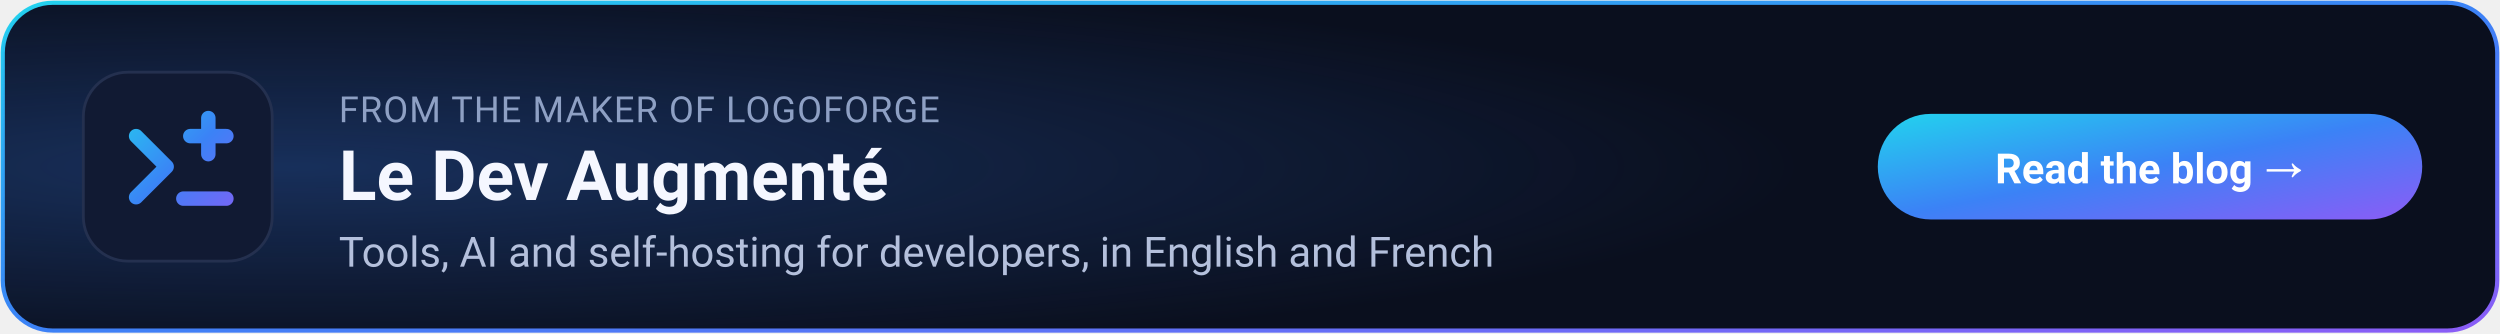
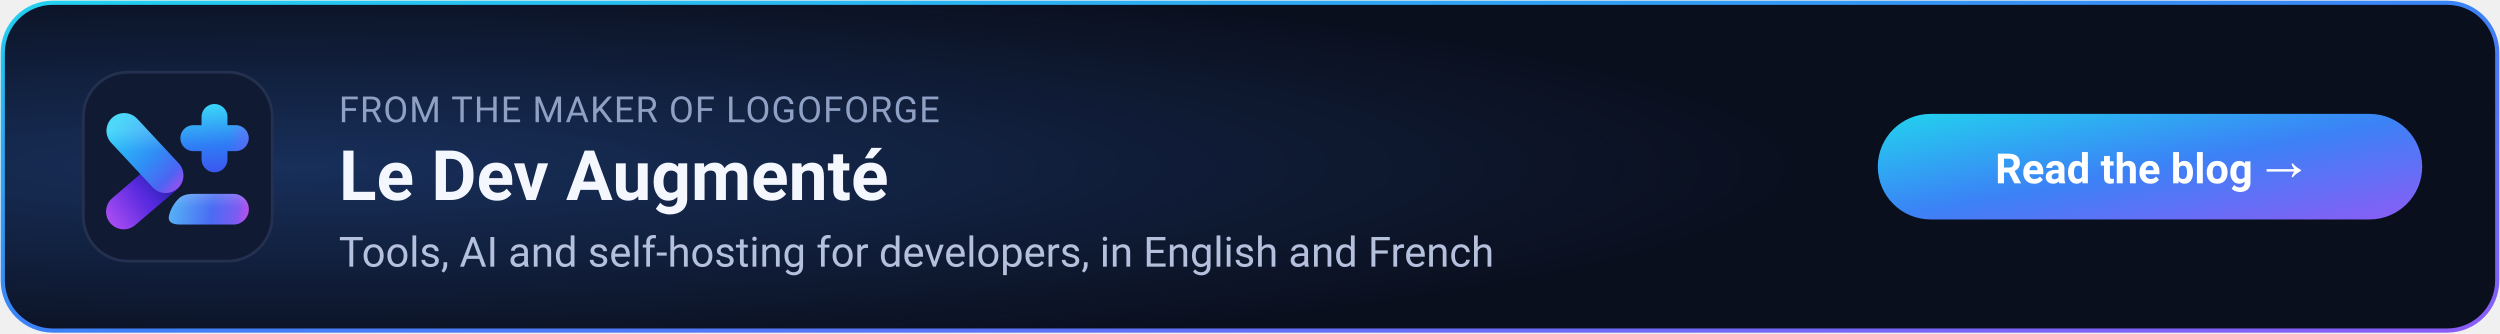
<svg xmlns="http://www.w3.org/2000/svg" width="900" height="120" viewBox="0 0 900 120" role="img" aria-labelledby="t d">
  <defs>
    <linearGradient id="brand" x1="0" y1="0" x2="1" y2="1">
      <stop offset="0" stop-color="#22d3ee" />
      <stop offset="0.5" stop-color="#3b82f6" />
      <stop offset="1" stop-color="#8b5cf6" />
    </linearGradient>
    <linearGradient id="mark" x1="0" y1="0" x2="24" y2="24" gradientUnits="userSpaceOnUse">
      <stop offset="0" stop-color="#22d3ee" />
      <stop offset="0.5" stop-color="#3b82f6" />
      <stop offset="1" stop-color="#8b5cf6" />
    </linearGradient>
    <radialGradient id="glow" cx="0.12" cy="0.5" r="0.6">
      <stop offset="0" stop-color="#3b82f6" stop-opacity="0.28" />
      <stop offset="1" stop-color="#3b82f6" stop-opacity="0" />
    </radialGradient>
  </defs>
  <rect x="1" y="1" width="898" height="118" rx="18" fill="#0a0f1e" stroke="url(#brand)" stroke-width="1.5" />
  <rect x="1" y="1" width="898" height="118" rx="18" fill="url(#glow)" />
  <rect x="30" y="26" width="68" height="68" rx="16" fill="#111a33" stroke="#24304f" />
-   <g transform="translate(40 36) scale(2)" fill="none" stroke="url(#mark)" stroke-width="2.6" stroke-linecap="round" stroke-linejoin="round">
-     <path d="M4.5 6.5l5.5 5.5-5.5 5.5M17.5 3.25v6.5M14.25 6.5h6.5M13 17.75h7.75" />
-   </g>
+   <svg x="36" y="32" width="56" height="56" viewBox="0 -16 360 360">
+     <defs>
+       <linearGradient id="m-top" x1="50" y1="50" x2="200" y2="190" gradientUnits="userSpaceOnUse">
+         <stop offset="0" stop-color="#2bd0f8" />
+         <stop offset="0.55" stop-color="#2f8ef6" />
+         <stop offset="0.85" stop-color="#4d64f2" />
+         <stop offset="1" stop-color="#8f52f0" />
+       </linearGradient>
+       <linearGradient id="m-bottom" x1="180" y1="190" x2="25" y2="295" gradientUnits="userSpaceOnUse">
+         <stop offset="0" stop-color="#3426d8" />
+         <stop offset="0.5" stop-color="#5b2be0" />
+         <stop offset="1" stop-color="#a84cf2" />
+       </linearGradient>
+       <linearGradient id="m-fold" x1="170" y1="180" x2="110" y2="240" gradientUnits="userSpaceOnUse">
+         <stop offset="0" stop-color="#1d1a8a" stop-opacity="0.75" />
+         <stop offset="1" stop-color="#1d1a8a" stop-opacity="0" />
+       </linearGradient>
+       <linearGradient id="m-plus" x1="265" y1="18" x2="280" y2="178" gradientUnits="userSpaceOnUse">
+         <stop offset="0" stop-color="#3ad8f8" />
+         <stop offset="0.6" stop-color="#2f7cf5" />
+         <stop offset="1" stop-color="#3c55ef" />
+       </linearGradient>
+       <linearGradient id="m-edge" x1="190" y1="100" x2="345" y2="100" gradientUnits="userSpaceOnUse">
+         <stop offset="0.7" stop-color="#8b5cf6" stop-opacity="0" />
+         <stop offset="1" stop-color="#8b5cf6" stop-opacity="0.45" />
+       </linearGradient>
+       <linearGradient id="m-minus" x1="155" y1="250" x2="345" y2="280" gradientUnits="userSpaceOnUse">
+         <stop offset="0" stop-color="#56b6f7" />
+         <stop offset="0.55" stop-color="#4a6cf3" />
+         <stop offset="0.85" stop-color="#7c5cf2" />
+         <stop offset="1" stop-color="#c04ee8" />
+       </linearGradient>
+       <linearGradient id="m-shine" x1="0" y1="0" x2="0" y2="1">
+         <stop offset="0" stop-color="#fff" stop-opacity="0.16" />
+         <stop offset="0.45" stop-color="#fff" stop-opacity="0" />
+       </linearGradient>
+     </defs>
+     <g fill="none" stroke-linecap="round">
+       <path d="M152 185 L55 268" stroke="url(#m-bottom)" stroke-width="82" />
+       <path d="M152 185 L100 229" stroke="url(#m-fold)" stroke-width="82" />
+       <path d="M56 81 L152 184" stroke="url(#m-top)" stroke-width="82" />
+       <path d="M56 81 L152 184" stroke="url(#m-shine)" stroke-width="82" />
+       <path d="M265 49 V147 M216 98 H314" stroke="url(#m-plus)" stroke-width="60" />
+       <path d="M265 49 V147 M216 98 H314" stroke="url(#m-edge)" stroke-width="60" />
+     </g>
+     <path d="M216 227 H309 A35.5 35.5 0 0 1 309 298 H186 Q154 298 160 276 Q166 254 182 238 Q193 227 216 227 Z" fill="url(#m-minus)" />
+     <path d="M216 227 H309 A35.5 35.5 0 0 1 309 298 H186 Q154 298 160 276 Q166 254 182 238 Q193 227 216 227 Z" fill="url(#m-shine)" />
+   </svg>
  <text x="122" y="44" fill="#8ea0c4" font-family="ui-sans-serif, system-ui, -apple-system, Segoe UI, Roboto, Helvetica, Arial, sans-serif" font-size="13" letter-spacing="0.4">FROM THE MAKER OF LOGOFORGE</text>
  <text x="122" y="72" fill="#f5f7ff" font-family="ui-sans-serif, system-ui, -apple-system, Segoe UI, Roboto, Helvetica, Arial, sans-serif" font-size="25" font-weight="700">Le Dev Augmenté</text>
  <text x="122" y="96" fill="#b4c0dc" font-family="ui-sans-serif, system-ui, -apple-system, Segoe UI, Roboto, Helvetica, Arial, sans-serif" font-size="15">Tools, AI and self-hosting for developers, in English and French</text>
  <rect x="676" y="41" width="196" height="38" rx="19" fill="url(#brand)" />
  <text x="774" y="66" text-anchor="middle" fill="#ffffff" font-family="ui-sans-serif, system-ui, -apple-system, Segoe UI, Roboto, Helvetica, Arial, sans-serif" font-size="15" font-weight="600">Read the blog →</text>
</svg>
